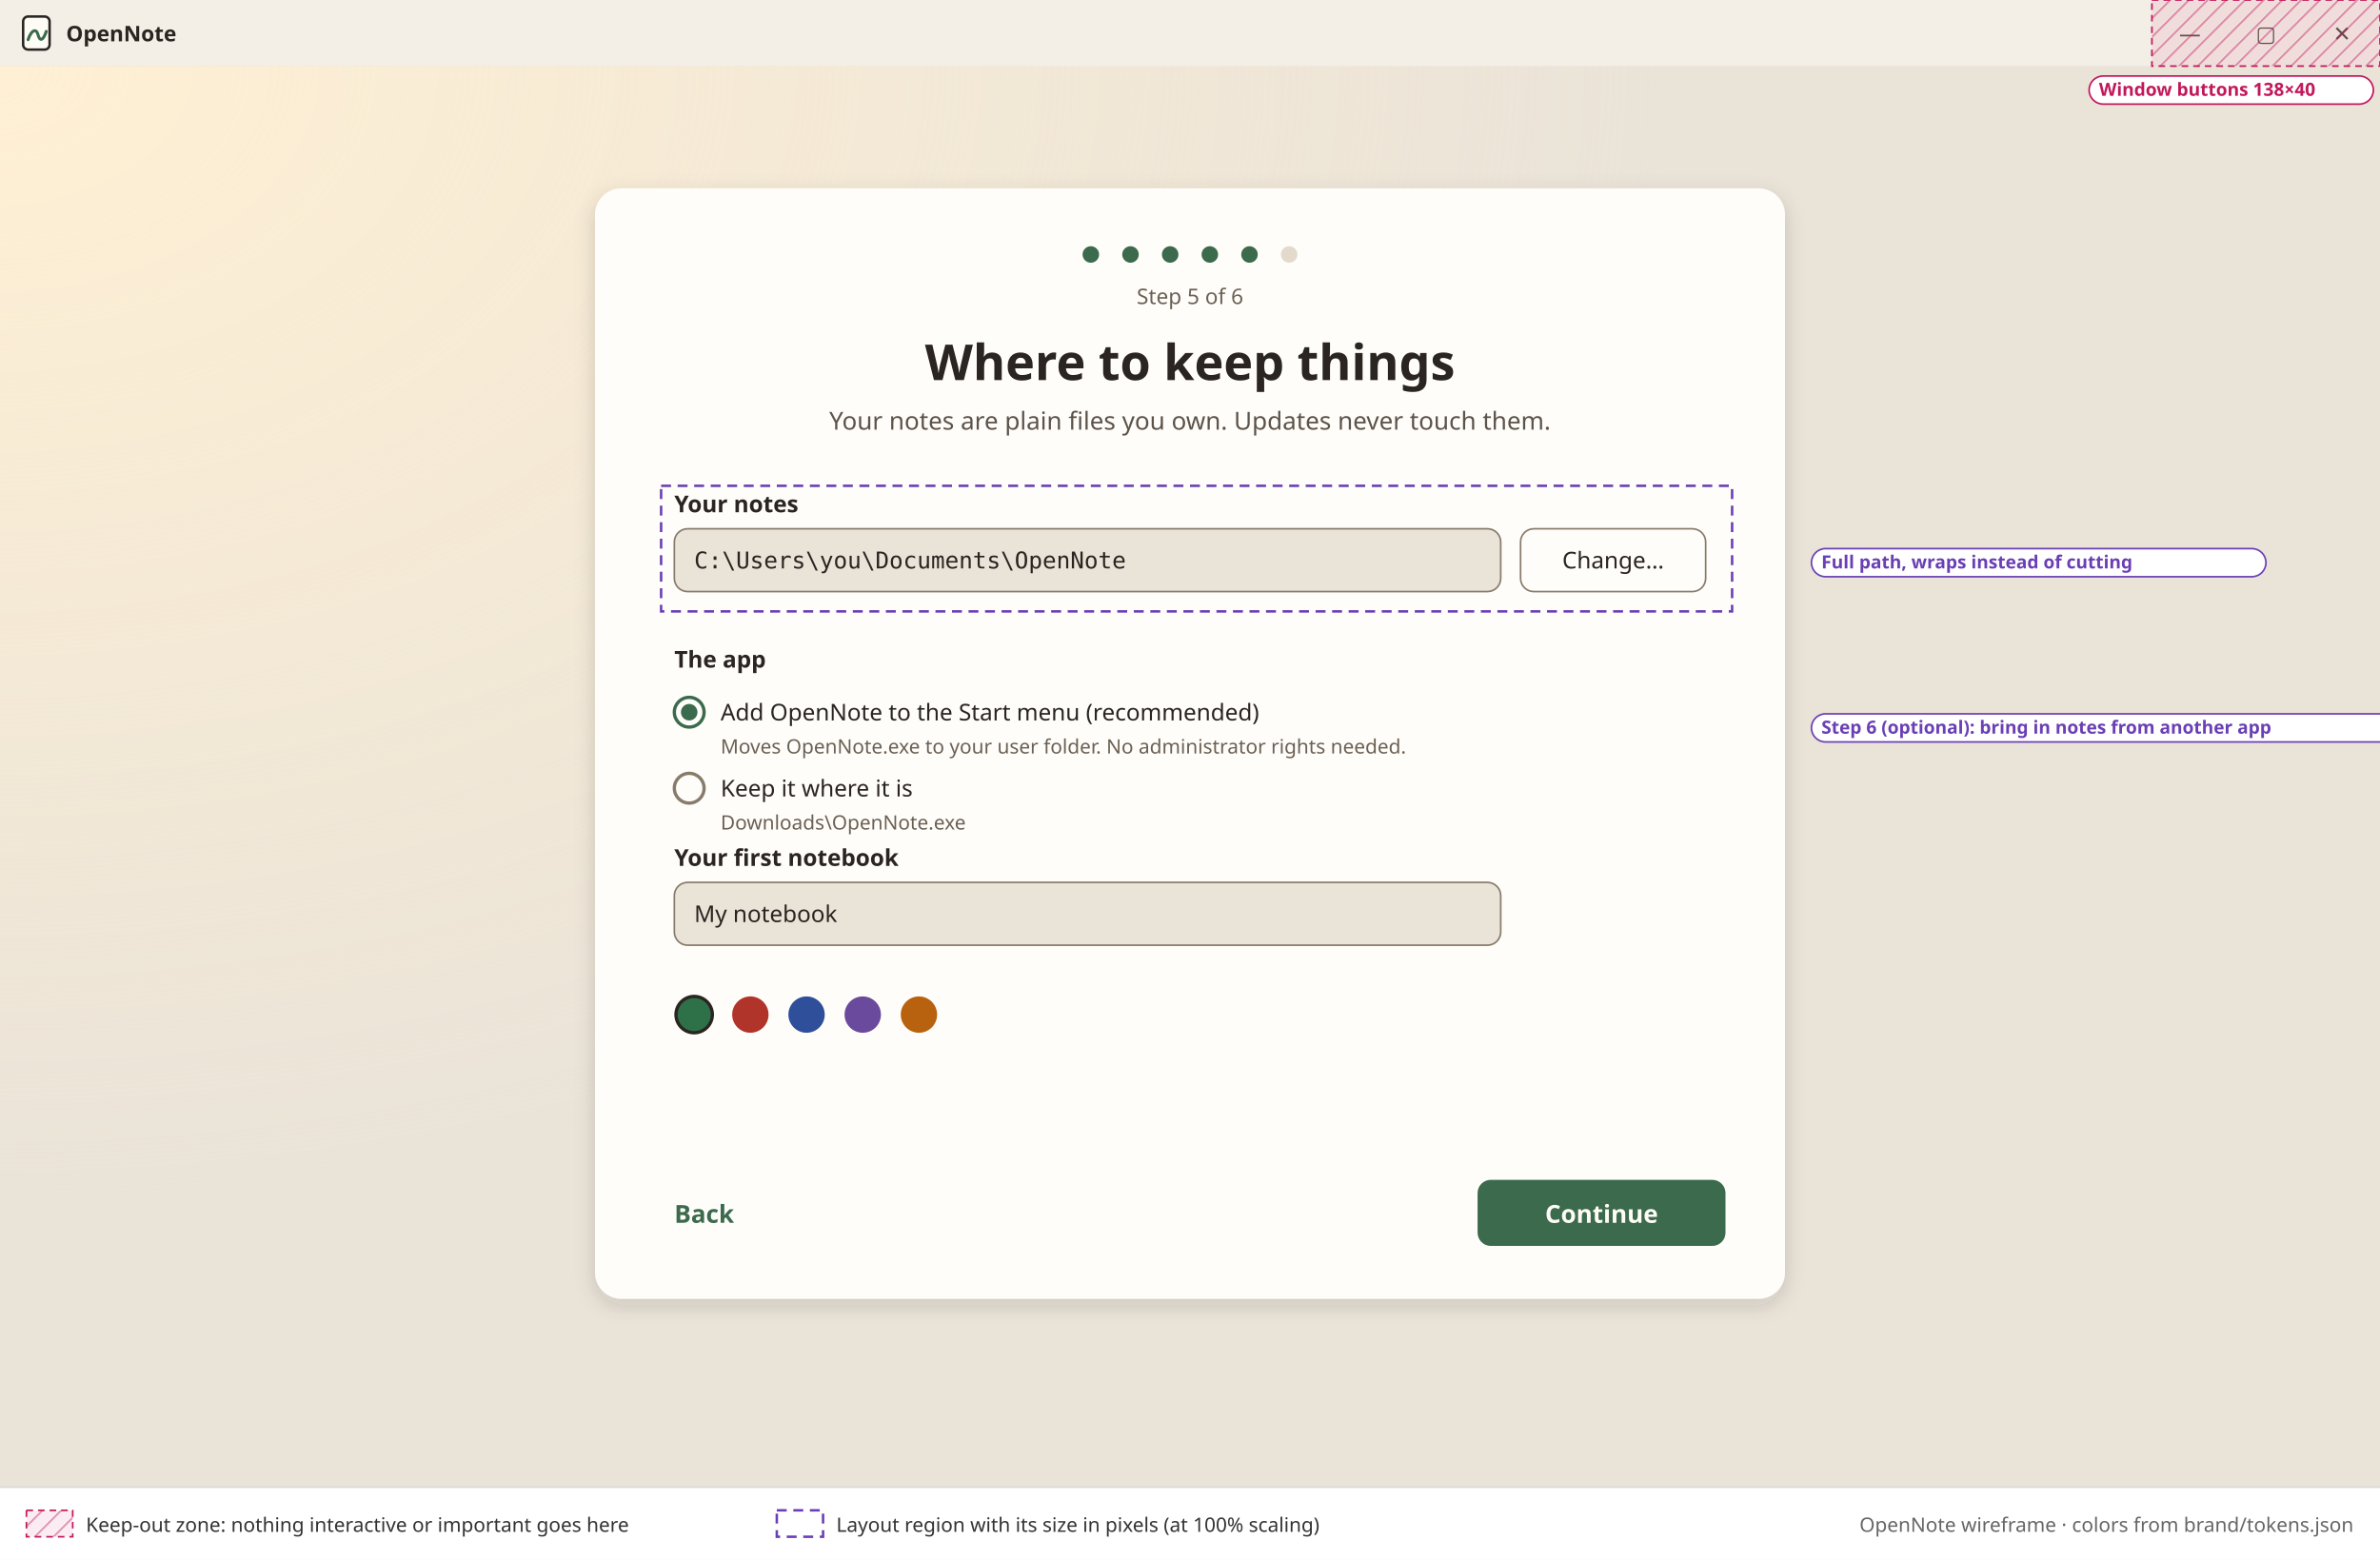
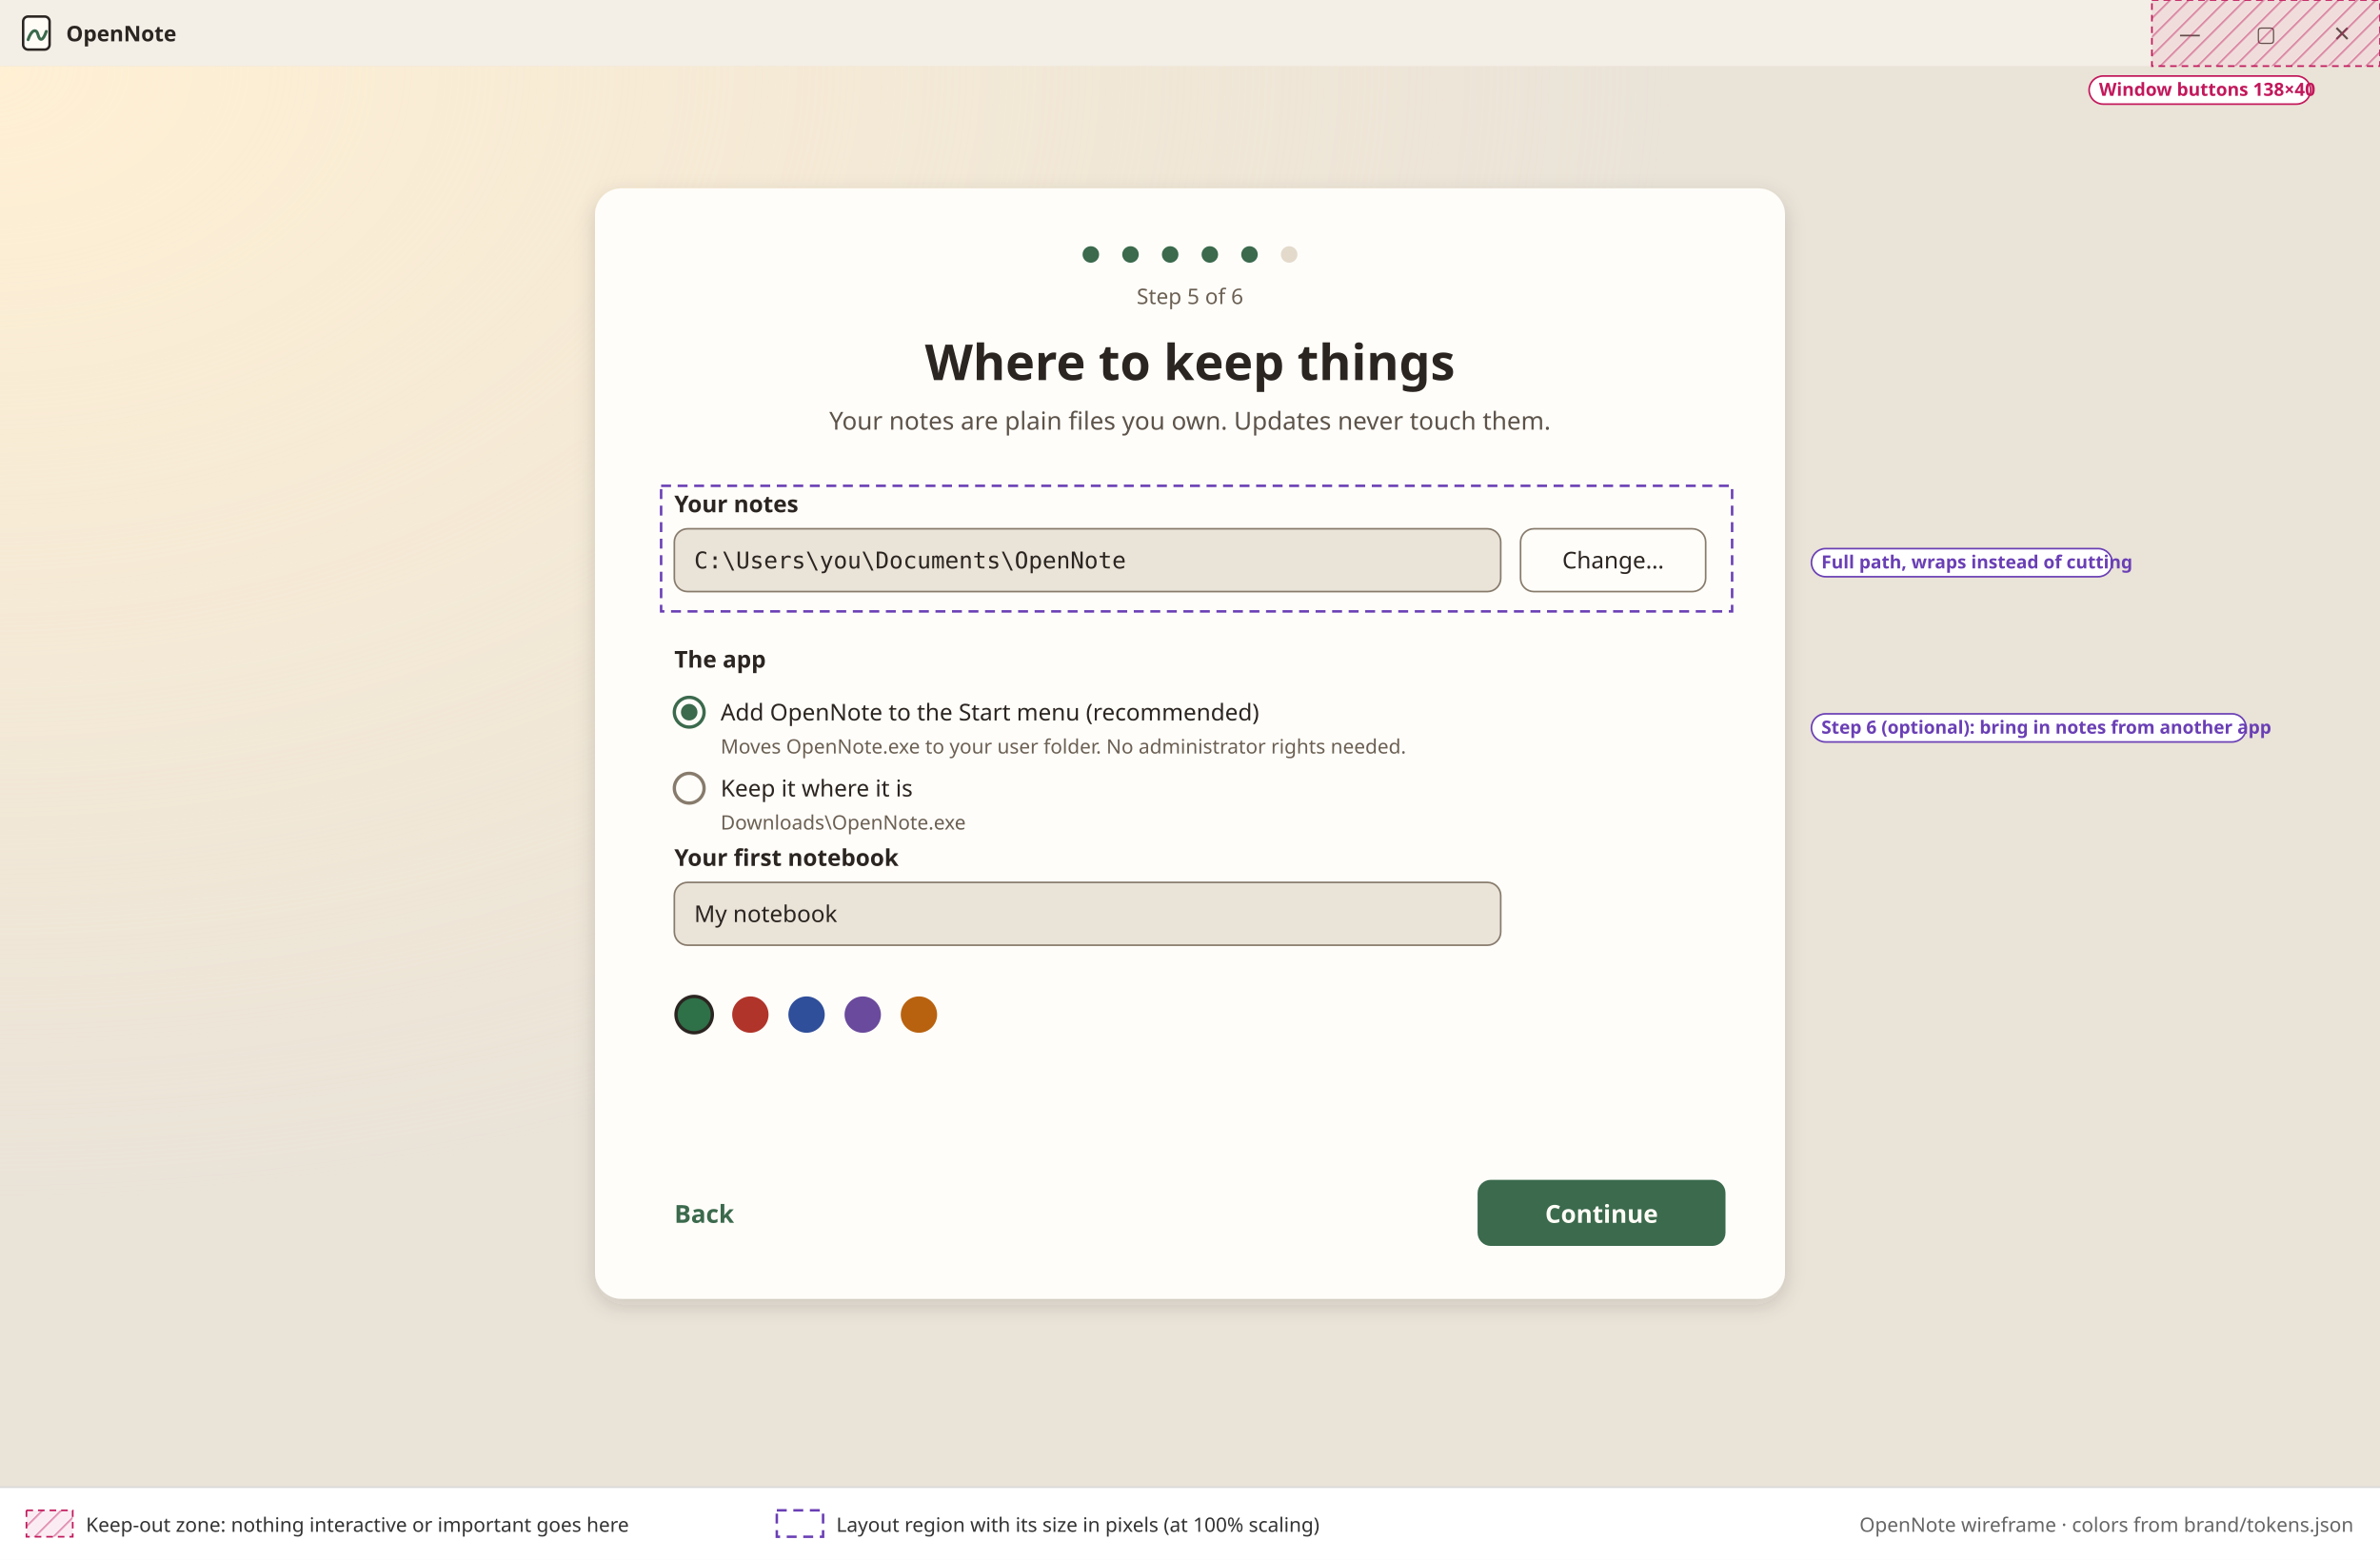
<svg xmlns="http://www.w3.org/2000/svg" viewBox="0 0 1440 944" width="1440" height="944" role="img">
  <defs>
    <pattern id="hatch" width="8" height="8" patternUnits="userSpaceOnUse" patternTransform="rotate(45)">
      <rect width="8" height="8" fill="#C2185B" fill-opacity="0.08" />
      <line x1="0" y1="0" x2="0" y2="8" stroke="#C2185B" stroke-opacity="0.45" stroke-width="2" />
    </pattern>
    <filter id="shadow" x="-10%" y="-10%" width="120%" height="130%">
      <feDropShadow dx="0" dy="4" stdDeviation="6" flood-color="#2B2521" flood-opacity="0.16" />
    </filter>
  </defs>
  <rect x="0" y="0" width="1440" height="900" rx="0" fill="#F3EEE6" />
  <rect x="0" y="0" width="1440" height="40" rx="0" fill="#F3EEE6" />
  <rect x="14" y="10" width="16" height="20" rx="3" fill="#FFFCF6" stroke="#2B2521" stroke-width="1.5" />
  <path d="M17 24c2-6 5-7 6-3s3 4 5-2" fill="none" stroke-linecap="round" stroke-linejoin="round" stroke="#3B6A4D" stroke-width="1.8" />
  <text x="40" y="25" font-size="13" font-weight="600" fill="#2B2521" text-anchor="start" font-family="'Atkinson Hyperlegible Next', 'Segoe UI', system-ui, sans-serif">OpenNote</text>
  <text x="1325" y="25" font-size="13" font-weight="400" fill="#5C534A" text-anchor="middle" font-family="'Atkinson Hyperlegible Next', 'Segoe UI', system-ui, sans-serif">—</text>
  <text x="1371" y="25" font-size="13" font-weight="400" fill="#5C534A" text-anchor="middle" font-family="'Atkinson Hyperlegible Next', 'Segoe UI', system-ui, sans-serif">▢</text>
  <text x="1417" y="25" font-size="13" font-weight="400" fill="#5C534A" text-anchor="middle" font-family="'Atkinson Hyperlegible Next', 'Segoe UI', system-ui, sans-serif">✕</text>
  <defs>
    <radialGradient id="ambient2" cx="0" cy="0" r="1" gradientUnits="userSpaceOnUse" gradientTransform="translate(0 40) scale(1008 688)">
      <stop offset="0" stop-color="#FFF0D4" />
      <stop offset="1" stop-color="#FFF0D4" stop-opacity="0" />
    </radialGradient>
    <radialGradient id="ambient2p">
      <stop offset="0" stop-color="#FCE4B8" />
      <stop offset="1" stop-color="#FCE4B8" stop-opacity="0" />
    </radialGradient>
  </defs>
  <rect x="0" y="40" width="1440" height="860" rx="0" fill="#EAE3D8" />
  <rect x="0" y="40" width="1440" height="860" fill="url(#ambient2)" />
  <rect x="360" y="114" width="720" height="672" rx="16" fill="#FFFDF9" filter="url(#shadow)" />
  <circle cx="660" cy="154" r="5" fill="#3B6A4D" />
  <circle cx="684" cy="154" r="5" fill="#3B6A4D" />
  <circle cx="708" cy="154" r="5" fill="#3B6A4D" />
  <circle cx="732" cy="154" r="5" fill="#3B6A4D" />
  <circle cx="756" cy="154" r="5" fill="#3B6A4D" />
  <circle cx="780" cy="154" r="5" fill="#E3DACC" />
  <text x="720" y="184" font-size="13" font-weight="400" fill="#6B6054" text-anchor="middle" font-family="'Atkinson Hyperlegible Next', 'Segoe UI', system-ui, sans-serif">Step 5 of 6</text>
  <text x="720" y="230" font-size="30" font-weight="600" fill="#2B2521" text-anchor="middle" font-family="'Atkinson Hyperlegible Next', 'Segoe UI', system-ui, sans-serif">Where to keep things</text>
  <text x="720" y="260" font-size="15" font-weight="400" fill="#5C534A" text-anchor="middle" font-family="'Atkinson Hyperlegible Next', 'Segoe UI', system-ui, sans-serif">Your notes are plain files you own. Updates never touch them.</text>
  <text x="408" y="310" font-size="14" font-weight="600" fill="#2B2521" text-anchor="start" font-family="'Atkinson Hyperlegible Next', 'Segoe UI', system-ui, sans-serif">Your notes</text>
  <rect x="408" y="320" width="500" height="38" rx="8" fill="#EAE3D8" stroke="#877B6C" stroke-width="1" />
  <text x="420" y="344" font-size="14" font-weight="400" fill="#2B2521" text-anchor="start" font-family="'Atkinson Hyperlegible Mono', 'Cascadia Code', Consolas, monospace">C:\Users\you\Documents\OpenNote</text>
  <rect x="920" y="320" width="112" height="38" rx="8" fill="none" stroke="#877B6C" stroke-width="1" />
  <text x="976" y="344" font-size="14" font-weight="400" fill="#2B2521" text-anchor="middle" font-family="'Atkinson Hyperlegible Next', 'Segoe UI', system-ui, sans-serif">Change…</text>
  <text x="408" y="404" font-size="14" font-weight="600" fill="#2B2521" text-anchor="start" font-family="'Atkinson Hyperlegible Next', 'Segoe UI', system-ui, sans-serif">The app</text>
  <circle cx="417" cy="431" r="9" fill="none" stroke="#3B6A4D" stroke-width="2" />
  <circle cx="417" cy="431" r="5" fill="#3B6A4D" />
  <text x="436" y="436" font-size="14" font-weight="400" fill="#2B2521" text-anchor="start" font-family="'Atkinson Hyperlegible Next', 'Segoe UI', system-ui, sans-serif">Add OpenNote to the Start menu (recommended)</text>
  <text x="436" y="456" font-size="12" font-weight="400" fill="#6B6054" text-anchor="start" font-family="'Atkinson Hyperlegible Next', 'Segoe UI', system-ui, sans-serif">Moves OpenNote.exe to your user folder. No administrator rights needed.</text>
  <circle cx="417" cy="477" r="9" fill="none" stroke="#877B6C" stroke-width="2" />
  <text x="436" y="482" font-size="14" font-weight="400" fill="#2B2521" text-anchor="start" font-family="'Atkinson Hyperlegible Next', 'Segoe UI', system-ui, sans-serif">Keep it where it is</text>
  <text x="436" y="502" font-size="12" font-weight="400" fill="#6B6054" text-anchor="start" font-family="'Atkinson Hyperlegible Next', 'Segoe UI', system-ui, sans-serif">Downloads\OpenNote.exe</text>
  <text x="408" y="524" font-size="14" font-weight="600" fill="#2B2521" text-anchor="start" font-family="'Atkinson Hyperlegible Next', 'Segoe UI', system-ui, sans-serif">Your first notebook</text>
  <rect x="408" y="534" width="500" height="38" rx="8" fill="#EAE3D8" stroke="#877B6C" stroke-width="1" />
  <text x="420" y="558" font-size="14" font-weight="400" fill="#2B2521" text-anchor="start" font-family="'Atkinson Hyperlegible Next', 'Segoe UI', system-ui, sans-serif">My notebook</text>
  <circle cx="420" cy="614" r="11" fill="#2E7048" stroke="#2B2521" stroke-width="2" />
  <circle cx="454" cy="614" r="11" fill="#B0342A" />
  <circle cx="488" cy="614" r="11" fill="#2F4F9A" />
  <circle cx="522" cy="614" r="11" fill="#6A4A9C" />
  <circle cx="556" cy="614" r="11" fill="#B8620F" />
  <text x="408" y="740" font-size="15" font-weight="600" fill="#3B6A4D" text-anchor="start" font-family="'Atkinson Hyperlegible Next', 'Segoe UI', system-ui, sans-serif">Back</text>
  <g data-fit="8" data-center="both">
    <rect x="894" y="714" width="150" height="40" rx="8" fill="#3B6A4D" />
    <text x="969" y="740" font-size="15" font-weight="600" fill="#FFFCF6" text-anchor="middle" font-family="'Atkinson Hyperlegible Next', 'Segoe UI', system-ui, sans-serif">Continue</text>
  </g>
  <g pointer-events="none">
    <rect x="400" y="294" width="648" height="76" rx="0" fill="none" stroke="#6A3FB5" stroke-width="1.5" stroke-dasharray="6 4" />
  </g>
  <g data-fit="4" pointer-events="none">
-     <rect x="1096" y="332" width="275" height="17" rx="8.5" fill="#FFFFFF" stroke="#6A3FB5" stroke-width="1" />
+     <rect x="1096" y="332" width="182" height="17" rx="8.5" fill="#FFFFFF" stroke="#6A3FB5" stroke-width="1" />
    <text x="1102" y="344" font-size="11" font-weight="600" fill="#6A3FB5" text-anchor="start" font-family="'Atkinson Hyperlegible Next', 'Segoe UI', system-ui, sans-serif">Full path, wraps instead of cutting</text>
  </g>
  <g pointer-events="none">
    <rect x="1302" y="0" width="138" height="40" rx="0" fill="url(#hatch)" stroke="#C2185B" stroke-width="1" stroke-dasharray="4 3" />
  </g>
  <g data-fit="4" pointer-events="none">
-     <rect x="1264" y="46" width="172" height="17" rx="8.5" fill="#FFFFFF" stroke="#C2185B" stroke-width="1" />
+     <rect x="1264" y="46" width="134" height="17" rx="8.5" fill="#FFFFFF" stroke="#C2185B" stroke-width="1" />
    <text x="1270" y="58" font-size="11" font-weight="600" fill="#C2185B" text-anchor="start" font-family="'Atkinson Hyperlegible Next', 'Segoe UI', system-ui, sans-serif">Window buttons 138×40</text>
  </g>
  <g data-fit="4" pointer-events="none">
-     <rect x="1096" y="432" width="386" height="17" rx="8.5" fill="#FFFFFF" stroke="#6A3FB5" stroke-width="1" />
+     <rect x="1096" y="432" width="263" height="17" rx="8.5" fill="#FFFFFF" stroke="#6A3FB5" stroke-width="1" />
    <text x="1102" y="444" font-size="11" font-weight="600" fill="#6A3FB5" text-anchor="start" font-family="'Atkinson Hyperlegible Next', 'Segoe UI', system-ui, sans-serif">Step 6 (optional): bring in notes from another app</text>
  </g>
  <rect x="0" y="900" width="1440" height="44" rx="0" fill="#FFFFFF" />
  <line x1="0" y1="900" x2="1440" y2="900" stroke="#D9D9D9" />
  <rect x="16" y="914" width="28" height="16" rx="0" fill="url(#hatch)" stroke="#C2185B" stroke-width="1" stroke-dasharray="4 3" />
  <text x="52" y="927" font-size="12" font-weight="400" fill="#333" text-anchor="start" font-family="'Atkinson Hyperlegible Next', 'Segoe UI', system-ui, sans-serif">Keep-out zone: nothing interactive or important goes here</text>
  <rect x="470" y="914" width="28" height="16" rx="0" fill="none" stroke="#6A3FB5" stroke-width="1.5" stroke-dasharray="6 4" />
  <text x="506" y="927" font-size="12" font-weight="400" fill="#333" text-anchor="start" font-family="'Atkinson Hyperlegible Next', 'Segoe UI', system-ui, sans-serif">Layout region with its size in pixels (at 100% scaling)</text>
  <text x="1424" y="927" font-size="12" font-weight="400" fill="#666" text-anchor="end" font-family="'Atkinson Hyperlegible Next', 'Segoe UI', system-ui, sans-serif">OpenNote wireframe · colors from brand/tokens.json</text>
</svg>
